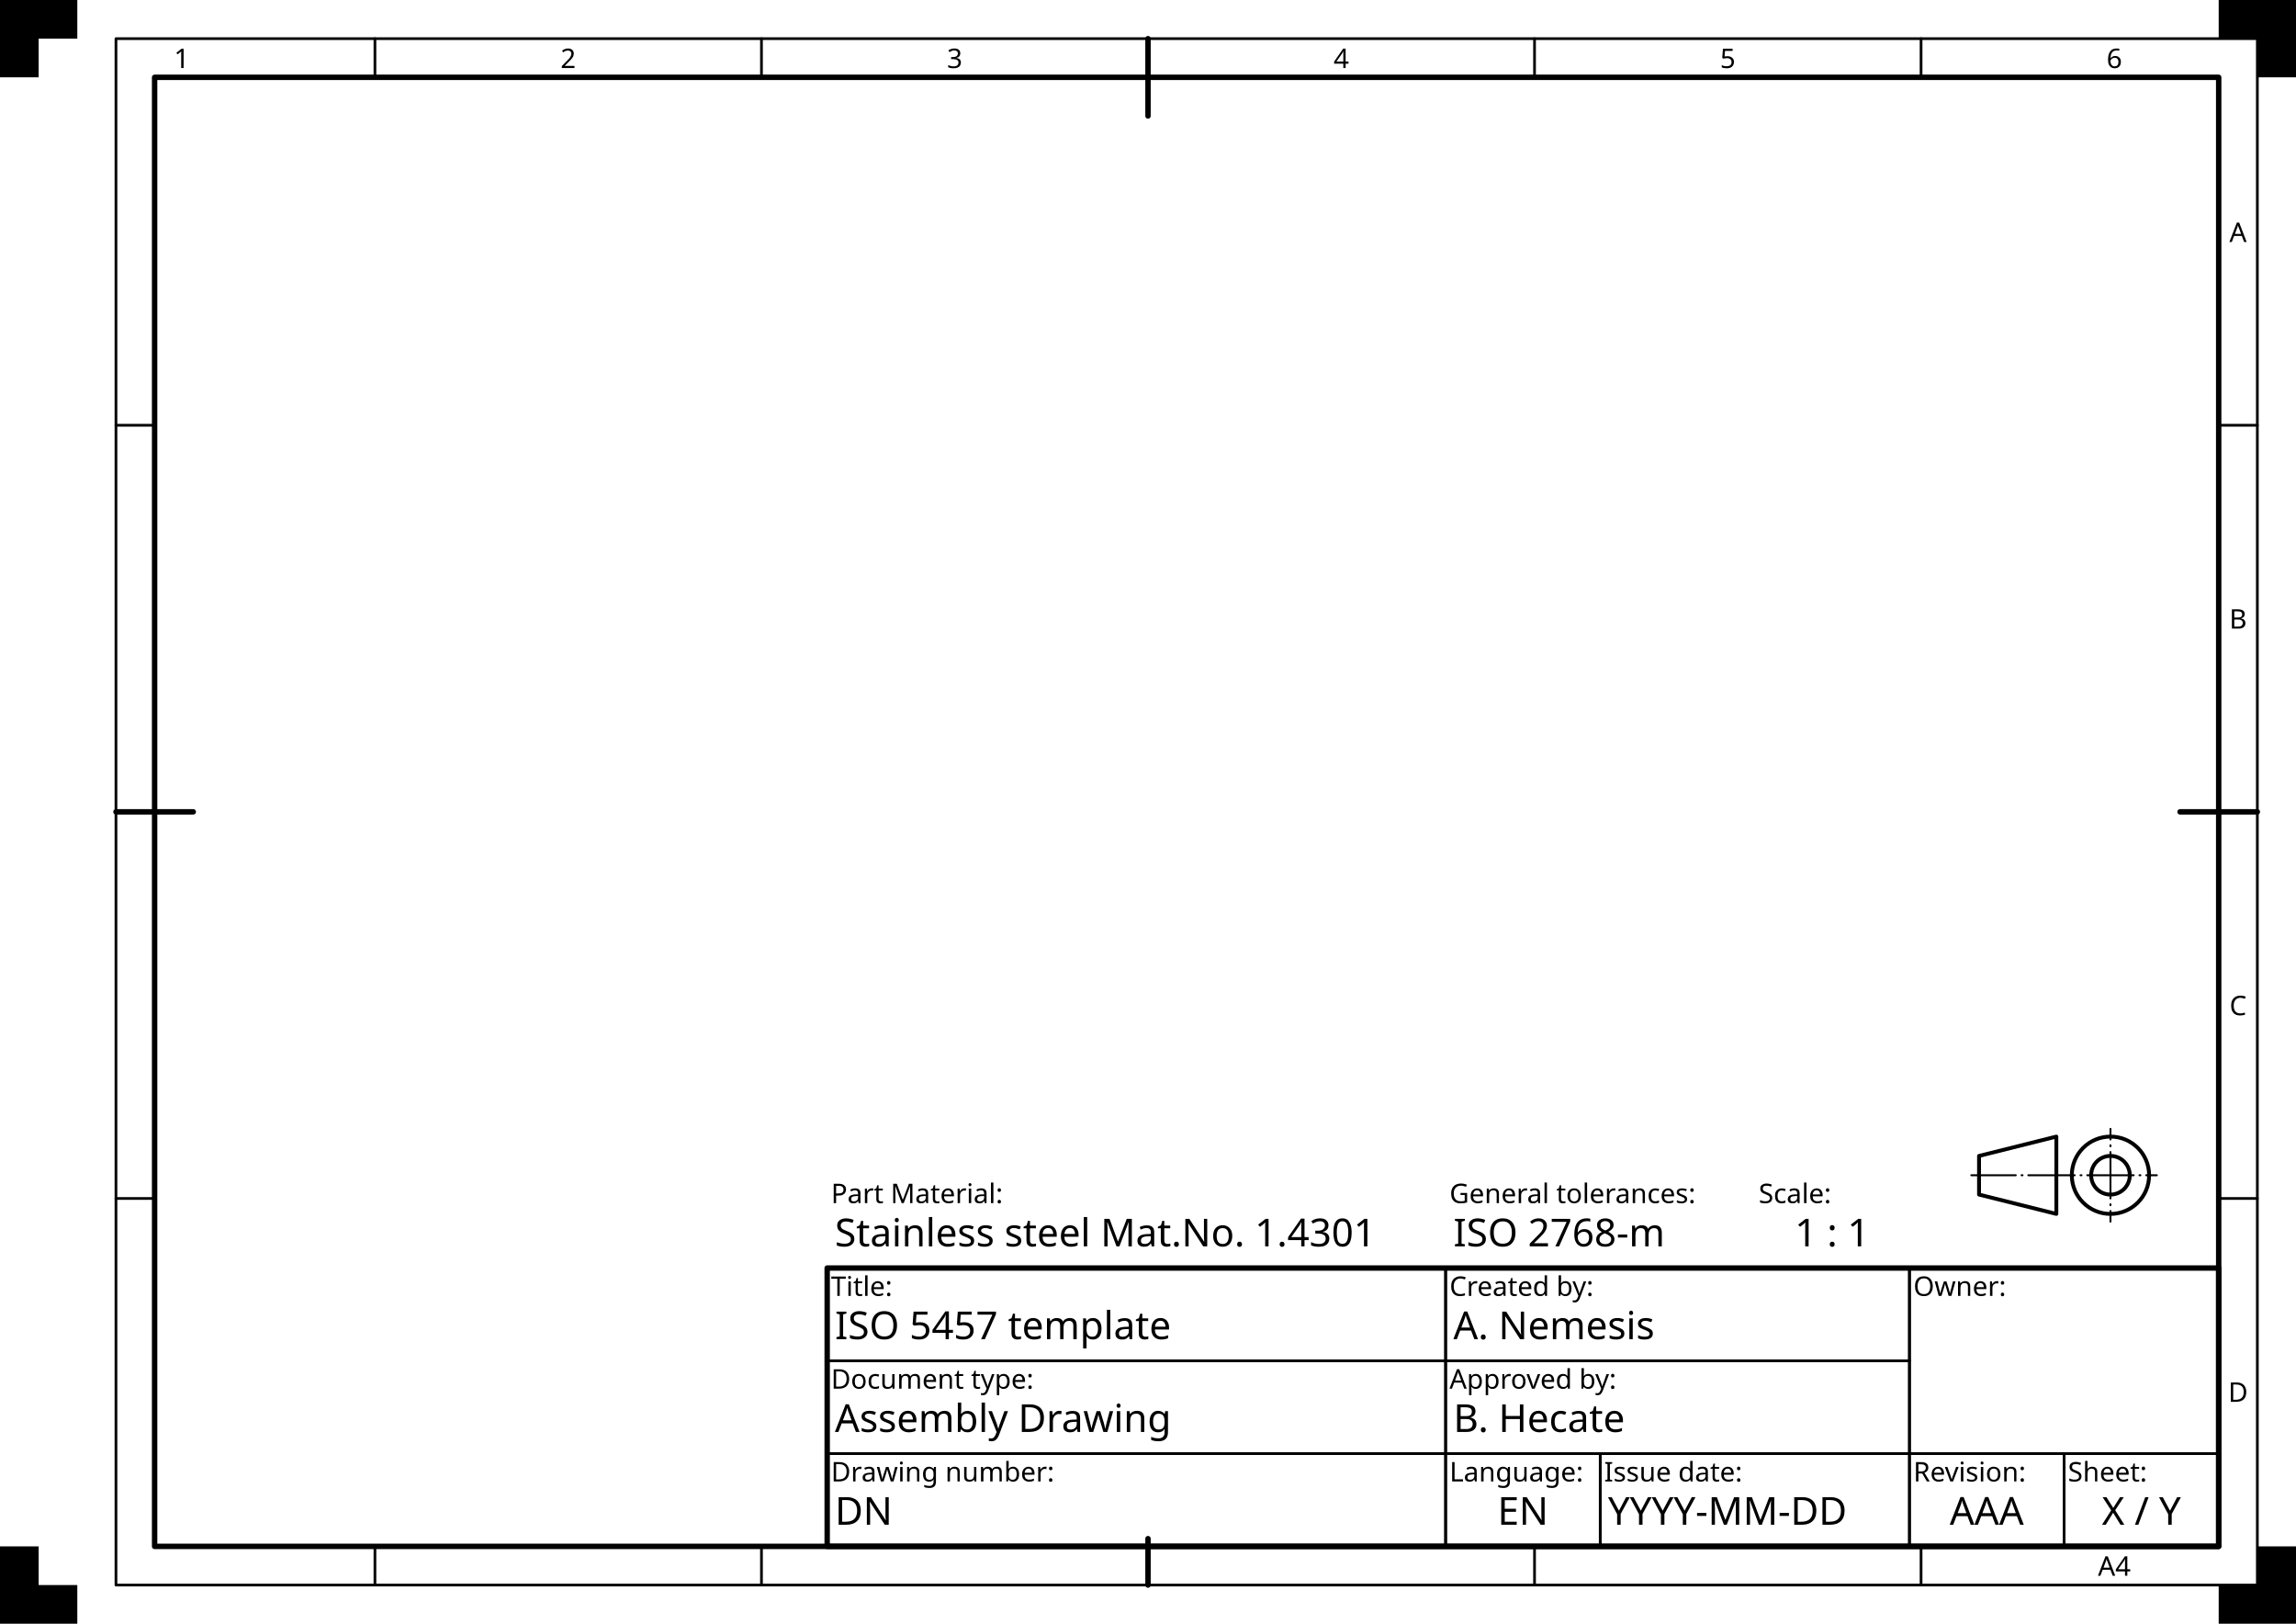
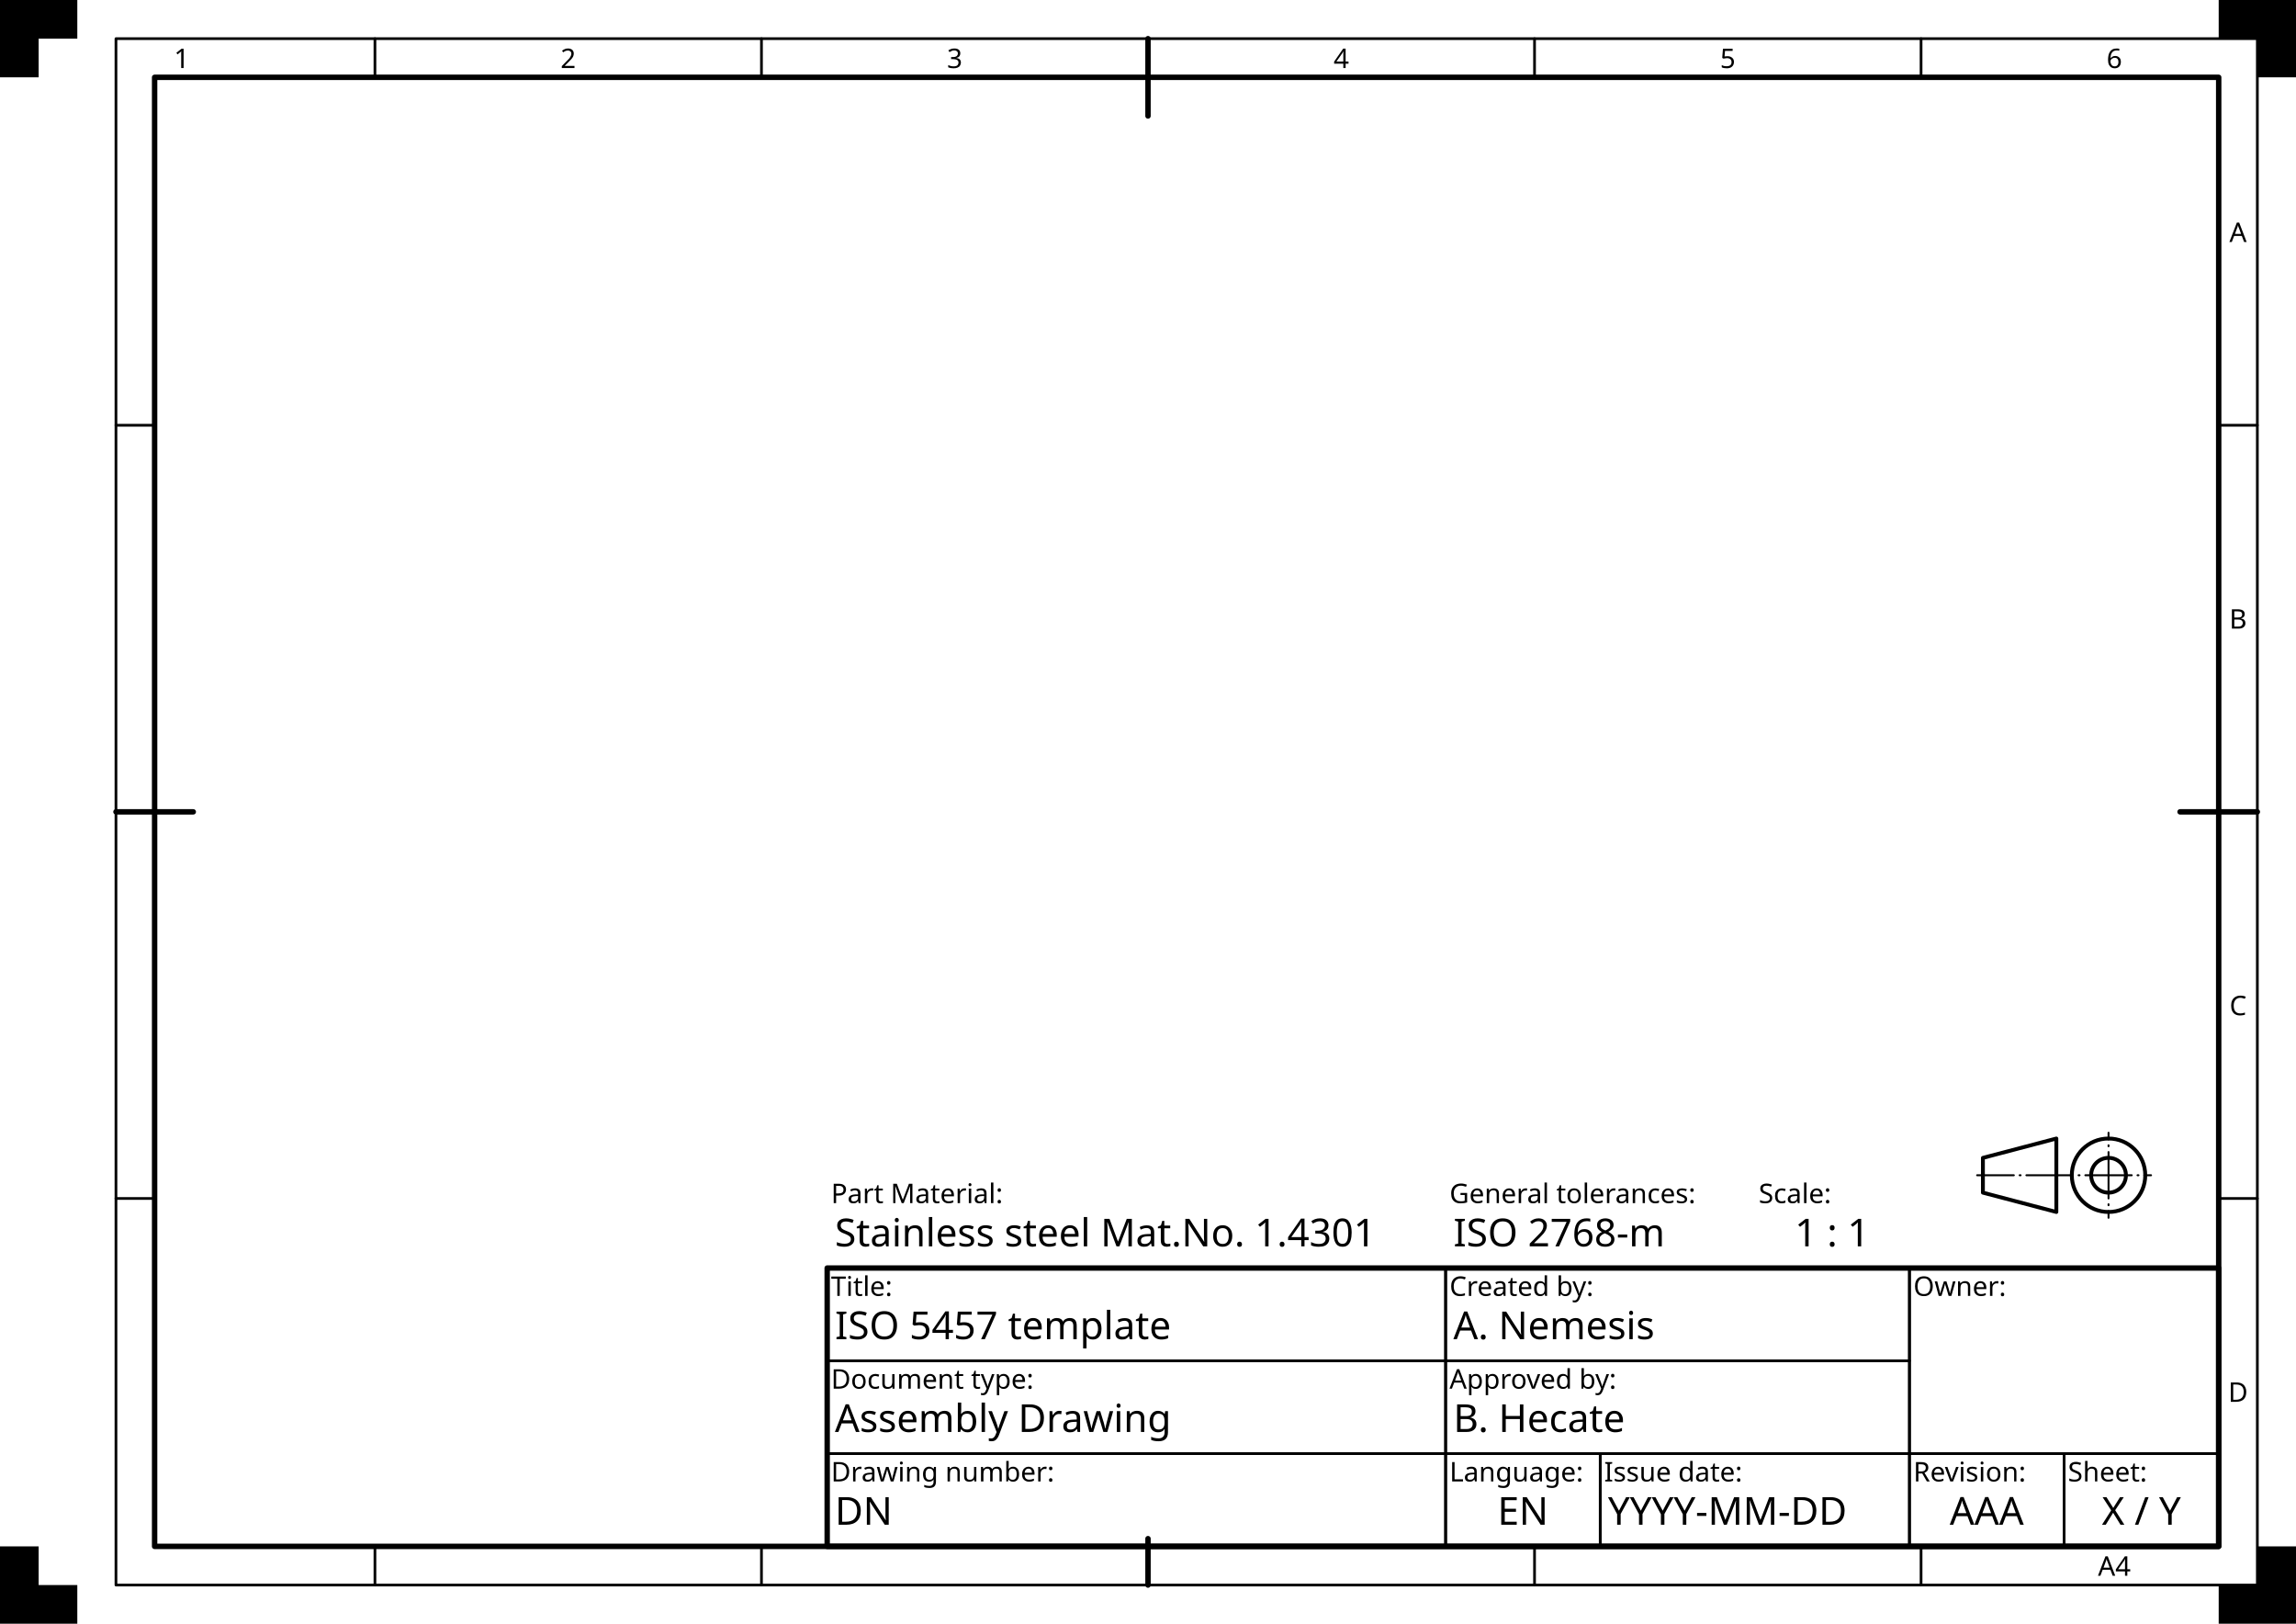
<svg xmlns="http://www.w3.org/2000/svg" xmlns:ns1="https://www.freecadweb.org/wiki/index.php?title=Svg_Namespace" width="297mm" height="210mm" viewBox="0 0 297 210" version="1.1">
  <rect id="drawing_space_frame" x="20" y="10" width="267" height="190" style="fill:none;stroke:#000000;stroke-width:0.7;stroke-linecap:round;stroke-linejoin:round" />
  <g id="centring_marks" style="fill:none;stroke:#000000;stroke-width:0.7;stroke-linecap:round">
    <path id="top_centring" d="m 148.5,5 v 10" />
    <path id="right_centring" d="m 292,105 h -10" />
    <path id="bottom_centring" d="m 148.5,205 v -6" />
    <path id="left_centring" d="m 15,105 h 10" />
  </g>
  <g id="grid_reference_system">
    <g id="grid_reference_borders" style="fill:none;stroke:#000000;stroke-width:0.35;stroke-linecap:round;stroke-linejoin:round">
      <rect id="grid_reference_border" x="15" y="5" width="277" height="200" />
      <path id="upper_border_1" d="m 48.5,5 v 5" />
      <path id="upper_border_2" d="m 98.5,5 v 5" />
      <path id="upper_border_4" d="m 198.5,5 v 5" />
      <path id="upper_border_5" d="m 248.5,5 v 5" />
      <path id="right_border_1" d="m 292,55 h -5" />
      <path id="right_border_3" d="m 292,155 h -5" />
      <path id="lower_border_1" d="m 48.5,205 v -5" />
      <path id="lower_border_2" d="m 98.5,205 v -5" />
      <path id="lower_border_4" d="m 198.5,205 v -5" />
      <path id="lower_border_5" d="m 248.5,205 v -5" />
      <path id="left_border_1" d="m 15,55 h 5" />
      <path id="left_border_3" d="m 15,155 h 5" />
    </g>
    <g id="grid_reference_markers" style="font-size:3.5px;font-family:osifont;text-align:center;text-anchor:middle;fill:#000000;stroke:none">
      <text id="upper_marker_1" x="23.5" y="8.8">1</text>
      <text id="upper_marker_2" x="73.5" y="8.8">2</text>
      <text id="upper_marker_3" x="123.5" y="8.8">3</text>
      <text id="upper_marker_4" x="173.5" y="8.8">4</text>
      <text id="upper_marker_5" x="223.5" y="8.8">5</text>
      <text id="upper_marker_6" x="273.5" y="8.8">6</text>
      <text id="right_marker_1" x="289.5" y="31.3">A</text>
      <text id="right_marker_2" x="289.5" y="81.3">B</text>
      <text id="right_marker_3" x="289.5" y="131.3">C</text>
      <text id="right_marker_4" x="289.5" y="181.3">D</text>
      <text id="lower_marker_6" x="273.5" y="203.8">A4</text>
    </g>
  </g>
  <g id="trimming_marks" style="fill:#000000;stroke:none">
    <path id="top_left_trimming" d="m 0,0 h 10 v 5 h -5 v 5 h -5 z" />
    <path id="top_right_trimming" d="m 297,0 h -10 v 5 h 5 v 5 h 5 z" />
    <path id="bottom_right_trimming" d="m 297,210 h -10 v -5 h 5 v -5 h 5 z" />
    <path id="bottom_left_trimming" d="m 0,210 h 10 v -5 h -5 v -5 h -5 z" />
  </g>
  <g id="title_block_borders" style="fill:none;stroke:#000000;stroke-width:0.35;stroke-linecap:round;stroke-linejoin:round">
    <rect id="title_block_frame" x="107" y="164" width="180" height="36" style="stroke-width:0.7" />
    <rect id="legal_owner_border" x="247" y="164" width="40" height="24" />
    <rect id="identification_number_border" x="107" y="188" width="80" height="12" />
    <rect id="revision_index_border" x="247" y="188" width="20" height="12" />
    <rect id="date_of_issue_border" x="207" y="188" width="40" height="12" />
    <rect id="sheet_number_border" x="267" y="188" width="20" height="12" />
    <rect id="language_code_border" x="187" y="188" width="20" height="12" />
    <rect id="title_border" x="107" y="164" width="80" height="12" />
    <rect id="approval_person_border" x="187" y="176" width="60" height="12" />
    <rect id="creator_border" x="187" y="164" width="60" height="12" />
    <rect id="document_type_border" x="107" y="176" width="80" height="12" />
  </g>
  <g id="title_block_labels" style="font-size:3.5px;font-family:osifont;text-anchor:start;fill:#000000;stroke:none">
    <text id="legal_owner label" x="247.5" y="167.6">Owner:</text>
    <text id="identification_number_label" x="107.5" y="191.6">Drawing number:</text>
    <text id="revision_index_label" x="247.5" y="191.6">Revision:</text>
    <text id="date_of_issue_label" x="207.5" y="191.6">Issue date:</text>
    <text id="sheet_number_label" x="267.5" y="191.6">Sheet:</text>
    <text id="language_code_label" x="187.5" y="191.6">Language:</text>
    <text id="title_label" x="107.5" y="167.6">Title:</text>
    <text id="approval_person_label" x="187.5" y="179.6">Approved by:</text>
    <text id="creator_label" x="187.5" y="167.6">Created by:</text>
    <text id="document_type_label" x="107.5" y="179.6">Document type:</text>
    <text id="sheet_scale_label" x="227.5" y="155.6">Scale:</text>
    <text id="general_tolerances_label" x="187.5" y="155.6">General tolerances:</text>
    <text id="part_material_label" x="107.5" y="155.6">Part Material:</text>
  </g>
  <g id="title_block_data_fields" style="font-size:5px;font-family:osifont;text-anchor:start;fill:#000000;stroke:none">
    <text id="legal_owner_1_data_field" x="267" y="173.1" ns1:editable="legal_owner_1" ns1:autofill="organization" style="font-size:3.5px;text-align:center;text-anchor:middle">
      <tspan />
    </text>
    <text id="legal_owner_2_data_field" x="267" y="177.1" ns1:editable="legal_owner_2" style="font-size:3.5px;text-align:center;text-anchor:middle">
      <tspan />
    </text>
    <text id="legal_owner_3_data_field" x="267" y="181.1" ns1:editable="legal_owner_3" style="font-size:3.5px;text-align:center;text-anchor:middle">
      <tspan />
    </text>
    <text id="legal_owner_4_data_field" x="267" y="185.1" ns1:editable="legal_owner_4" style="font-size:3.5px;text-align:center;text-anchor:middle">
      <tspan />
    </text>
    <text id="identification_number_data_field" x="108" y="197.2" ns1:editable="identification_number">
      <tspan>DN</tspan>
    </text>
    <text id="revision_index_data_field" x="257" y="197.2" ns1:editable="revision_index" style="text-align:center;text-anchor:middle">
      <tspan>AAA</tspan>
    </text>
    <text id="date_of_issue_data_field" x="208" y="197.2" ns1:editable="date_of_issue" ns1:autofill="date">
      <tspan>YYYY-MM-DD</tspan>
    </text>
    <text id="sheet_number_data_field" x="277" y="197.2" ns1:editable="sheet_number" ns1:autofill="sheet" style="text-align:center;text-anchor:middle">
      <tspan>X / Y</tspan>
    </text>
    <text id="language_code_data_field" x="197" y="197.2" ns1:editable="language_code" style="text-align:center;text-anchor:middle">
      <tspan>EN</tspan>
    </text>
    <text id="title_data_field" x="108" y="173.2" ns1:editable="title" ns1:autofill="title">
      <tspan>ISO 5457 template</tspan>
    </text>
    <text id="approval_person_data_field" x="188" y="185.2" ns1:editable="approval_person">
      <tspan>B. Hecate</tspan>
    </text>
    <text id="creator_data_field" x="188" y="173.2" ns1:editable="creator" ns1:autofill="author">
      <tspan>A. Nemesis</tspan>
    </text>
    <text id="document_type_data_field" x="108" y="185.2" ns1:editable="document_type">
      <tspan>Assembly Drawing</tspan>
    </text>
    <text id="sheet_scale_data_field" x="237" y="161.2" ns1:editable="sheet_scale" ns1:autofill="scale" style="text-align:center;text-anchor:middle">
      <tspan>1 : 1</tspan>
    </text>
    <text id="general_tolerances_data_field" x="188" y="161.2" ns1:editable="general_tolerances">
      <tspan>ISO 2768-m</tspan>
    </text>
    <text id="part_material_data_field" x="108" y="161.2" ns1:editable="part_material">
      <tspan>Stainless steel Mat.No. 1.4301</tspan>
    </text>
  </g>
  <g id="extras_outlines" style="fill:none;stroke:#000000;stroke-width:0.5;stroke-linecap:round;stroke-linejoin:round">
-     <path id="first_angle_trapezoid" d="m 266,147 -10,2.5 v 5 l 10,2.5 z" />
-     <circle id="first_angle_inner circle" cx="273" cy="152" r="2.5" />
-     <circle id="first_angle_outer circle" cx="273" cy="152" r="5" />
+     <path id="first_angle_trapezoid" d="m 266,147.25 -9.5,2.5 v 4.5 l 9.5,2.5 z" />
+     <circle id="first_angle_inner_circle" cx="272.75" cy="152" r="2.25" />
+     <circle id="first_angle_outer_circle" cx="272.75" cy="152" r="4.75" />
  </g>
  <g id="extras_centre_lines" style="fill:none;stroke:#000000;stroke-width:0.25;stroke-linecap:round;stroke-linejoin:round;stroke-dasharray:6, 0.75, 0.125, 0.75">
-     <path id="first_angle_horizontal" d="m 255,152 h 24" style="stroke-dashoffset:0.25" />
-     <path id="first_angle_vertical" d="m 273,158 v -12" style="stroke-dashoffset:4.625" />
+     <path id="first_angle_horizontal" d="m 255.75,152 h 22.5" style="stroke-dashoffset:1.25" />
+     <path id="first_angle_vertical" d="m 272.75,157.5 v -11" style="stroke-dashoffset:5.125" />
  </g>
</svg>
